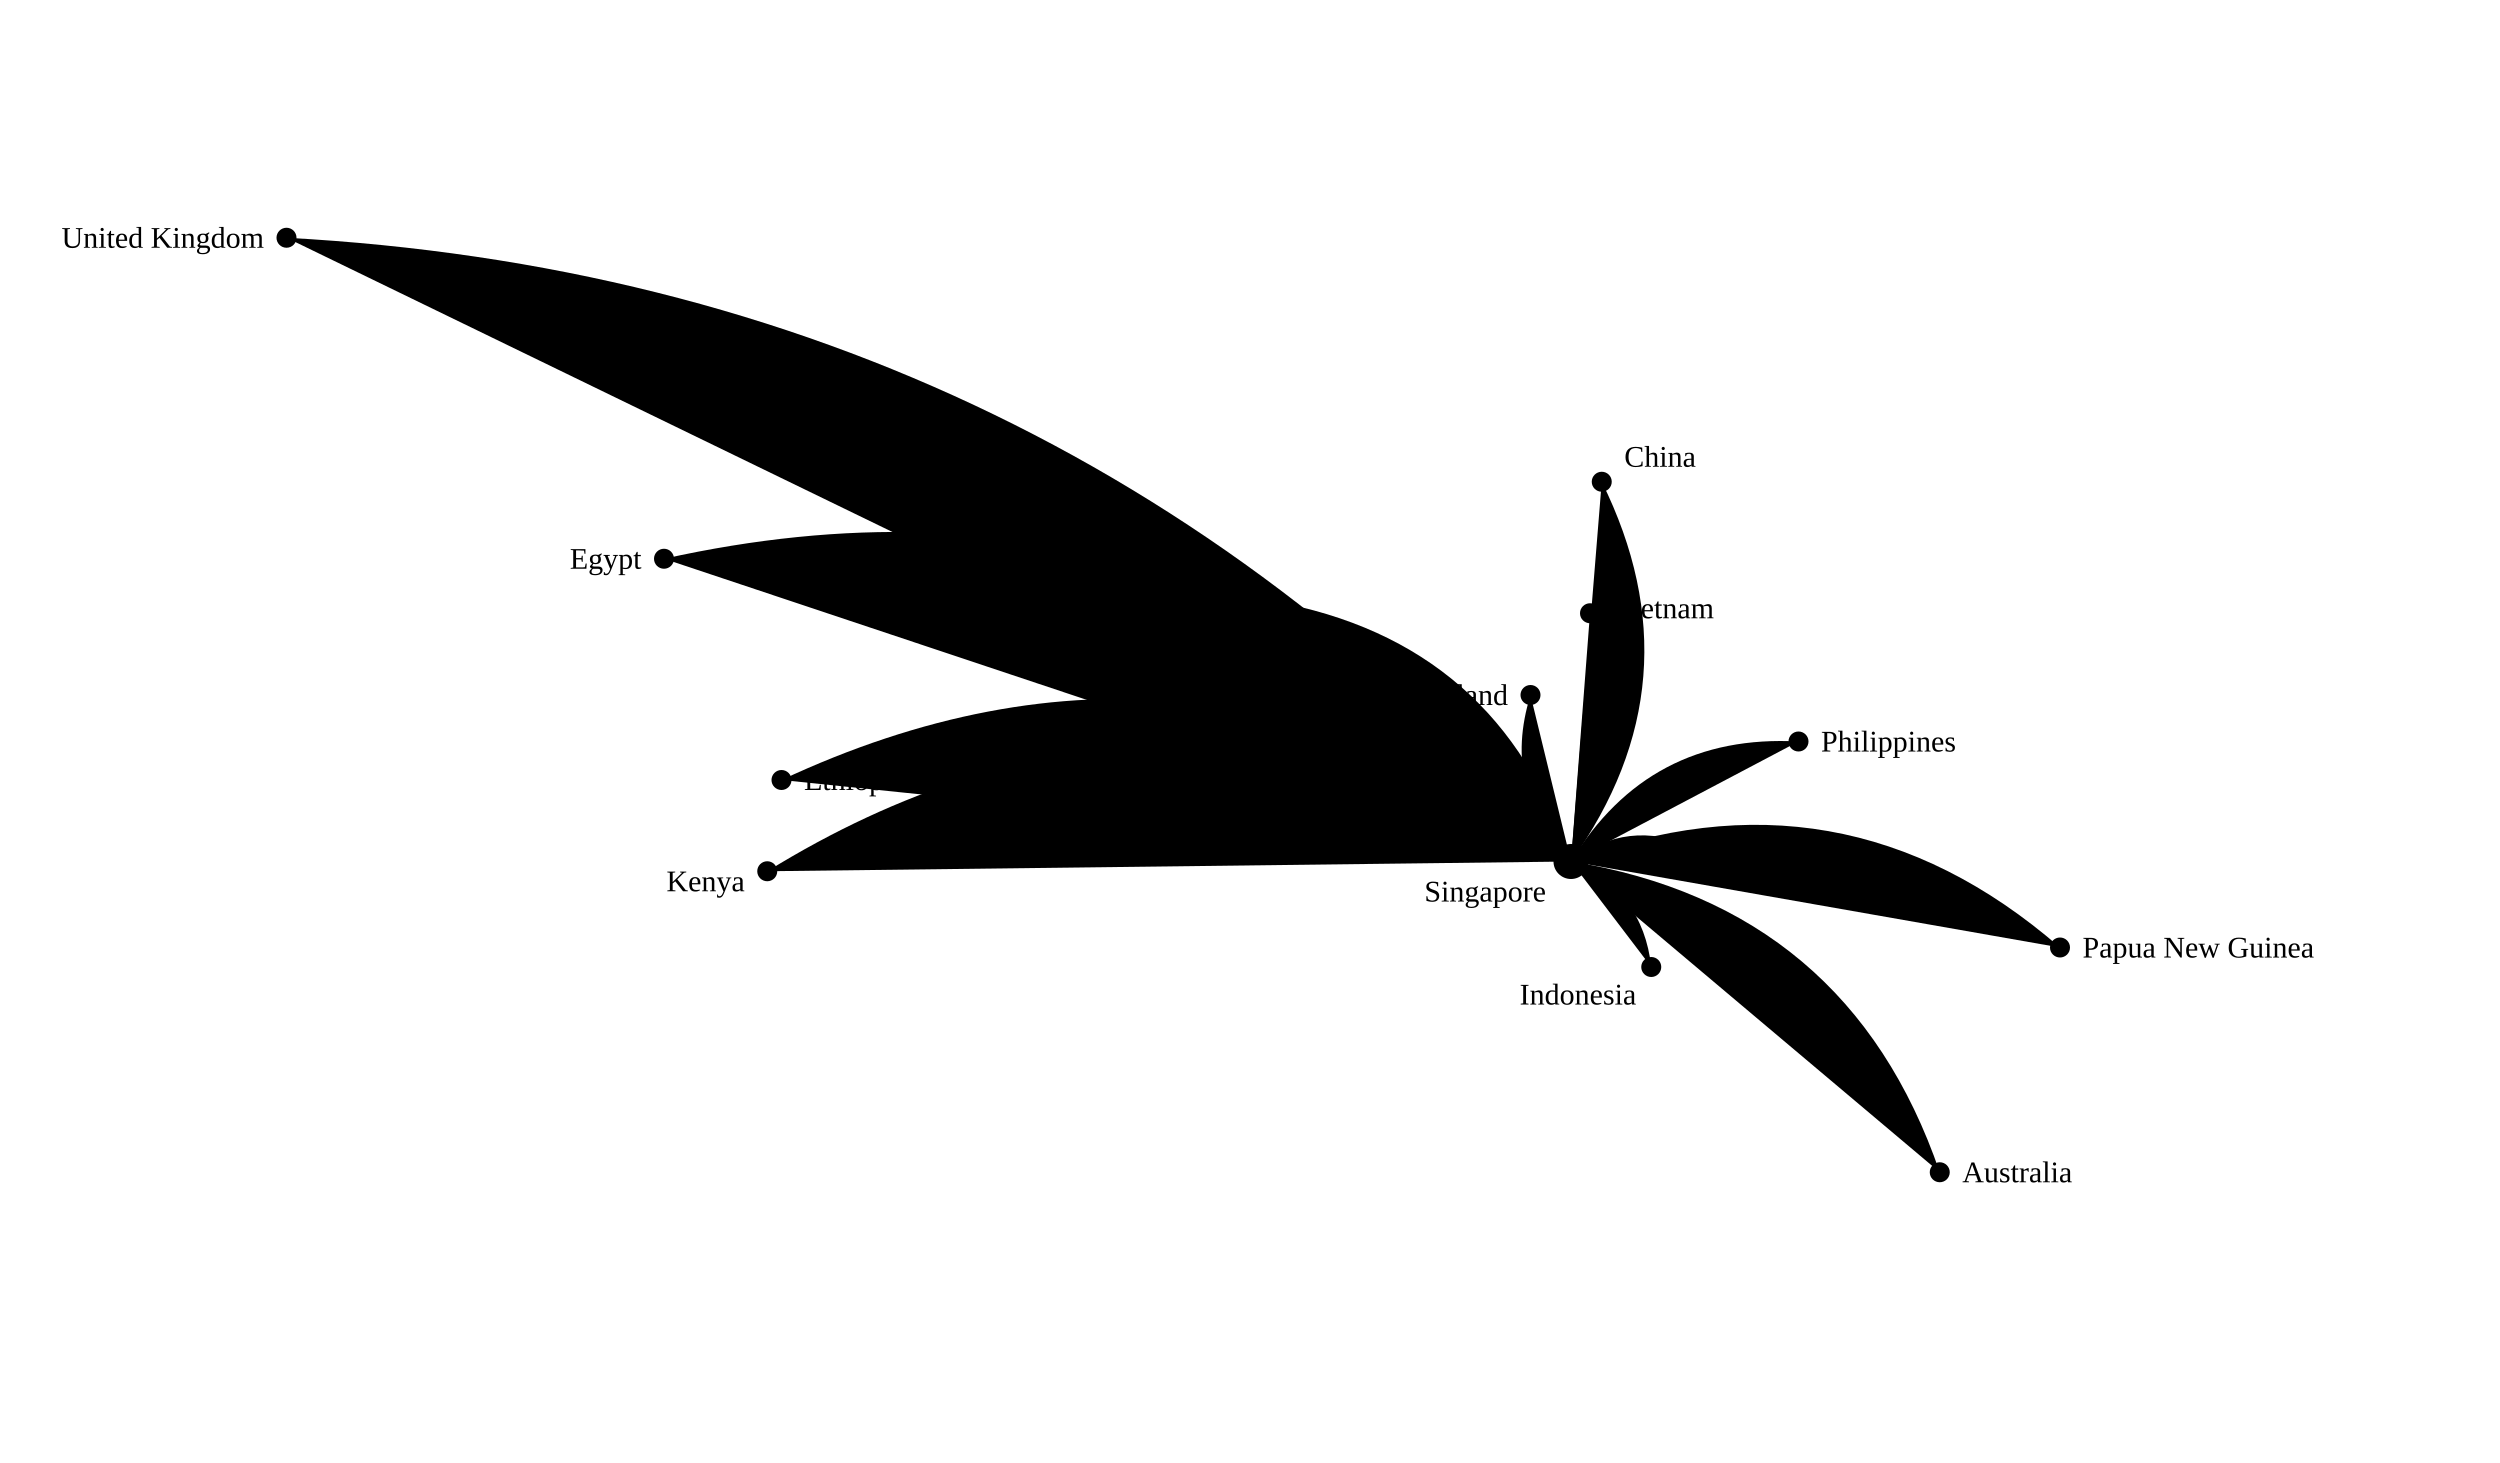
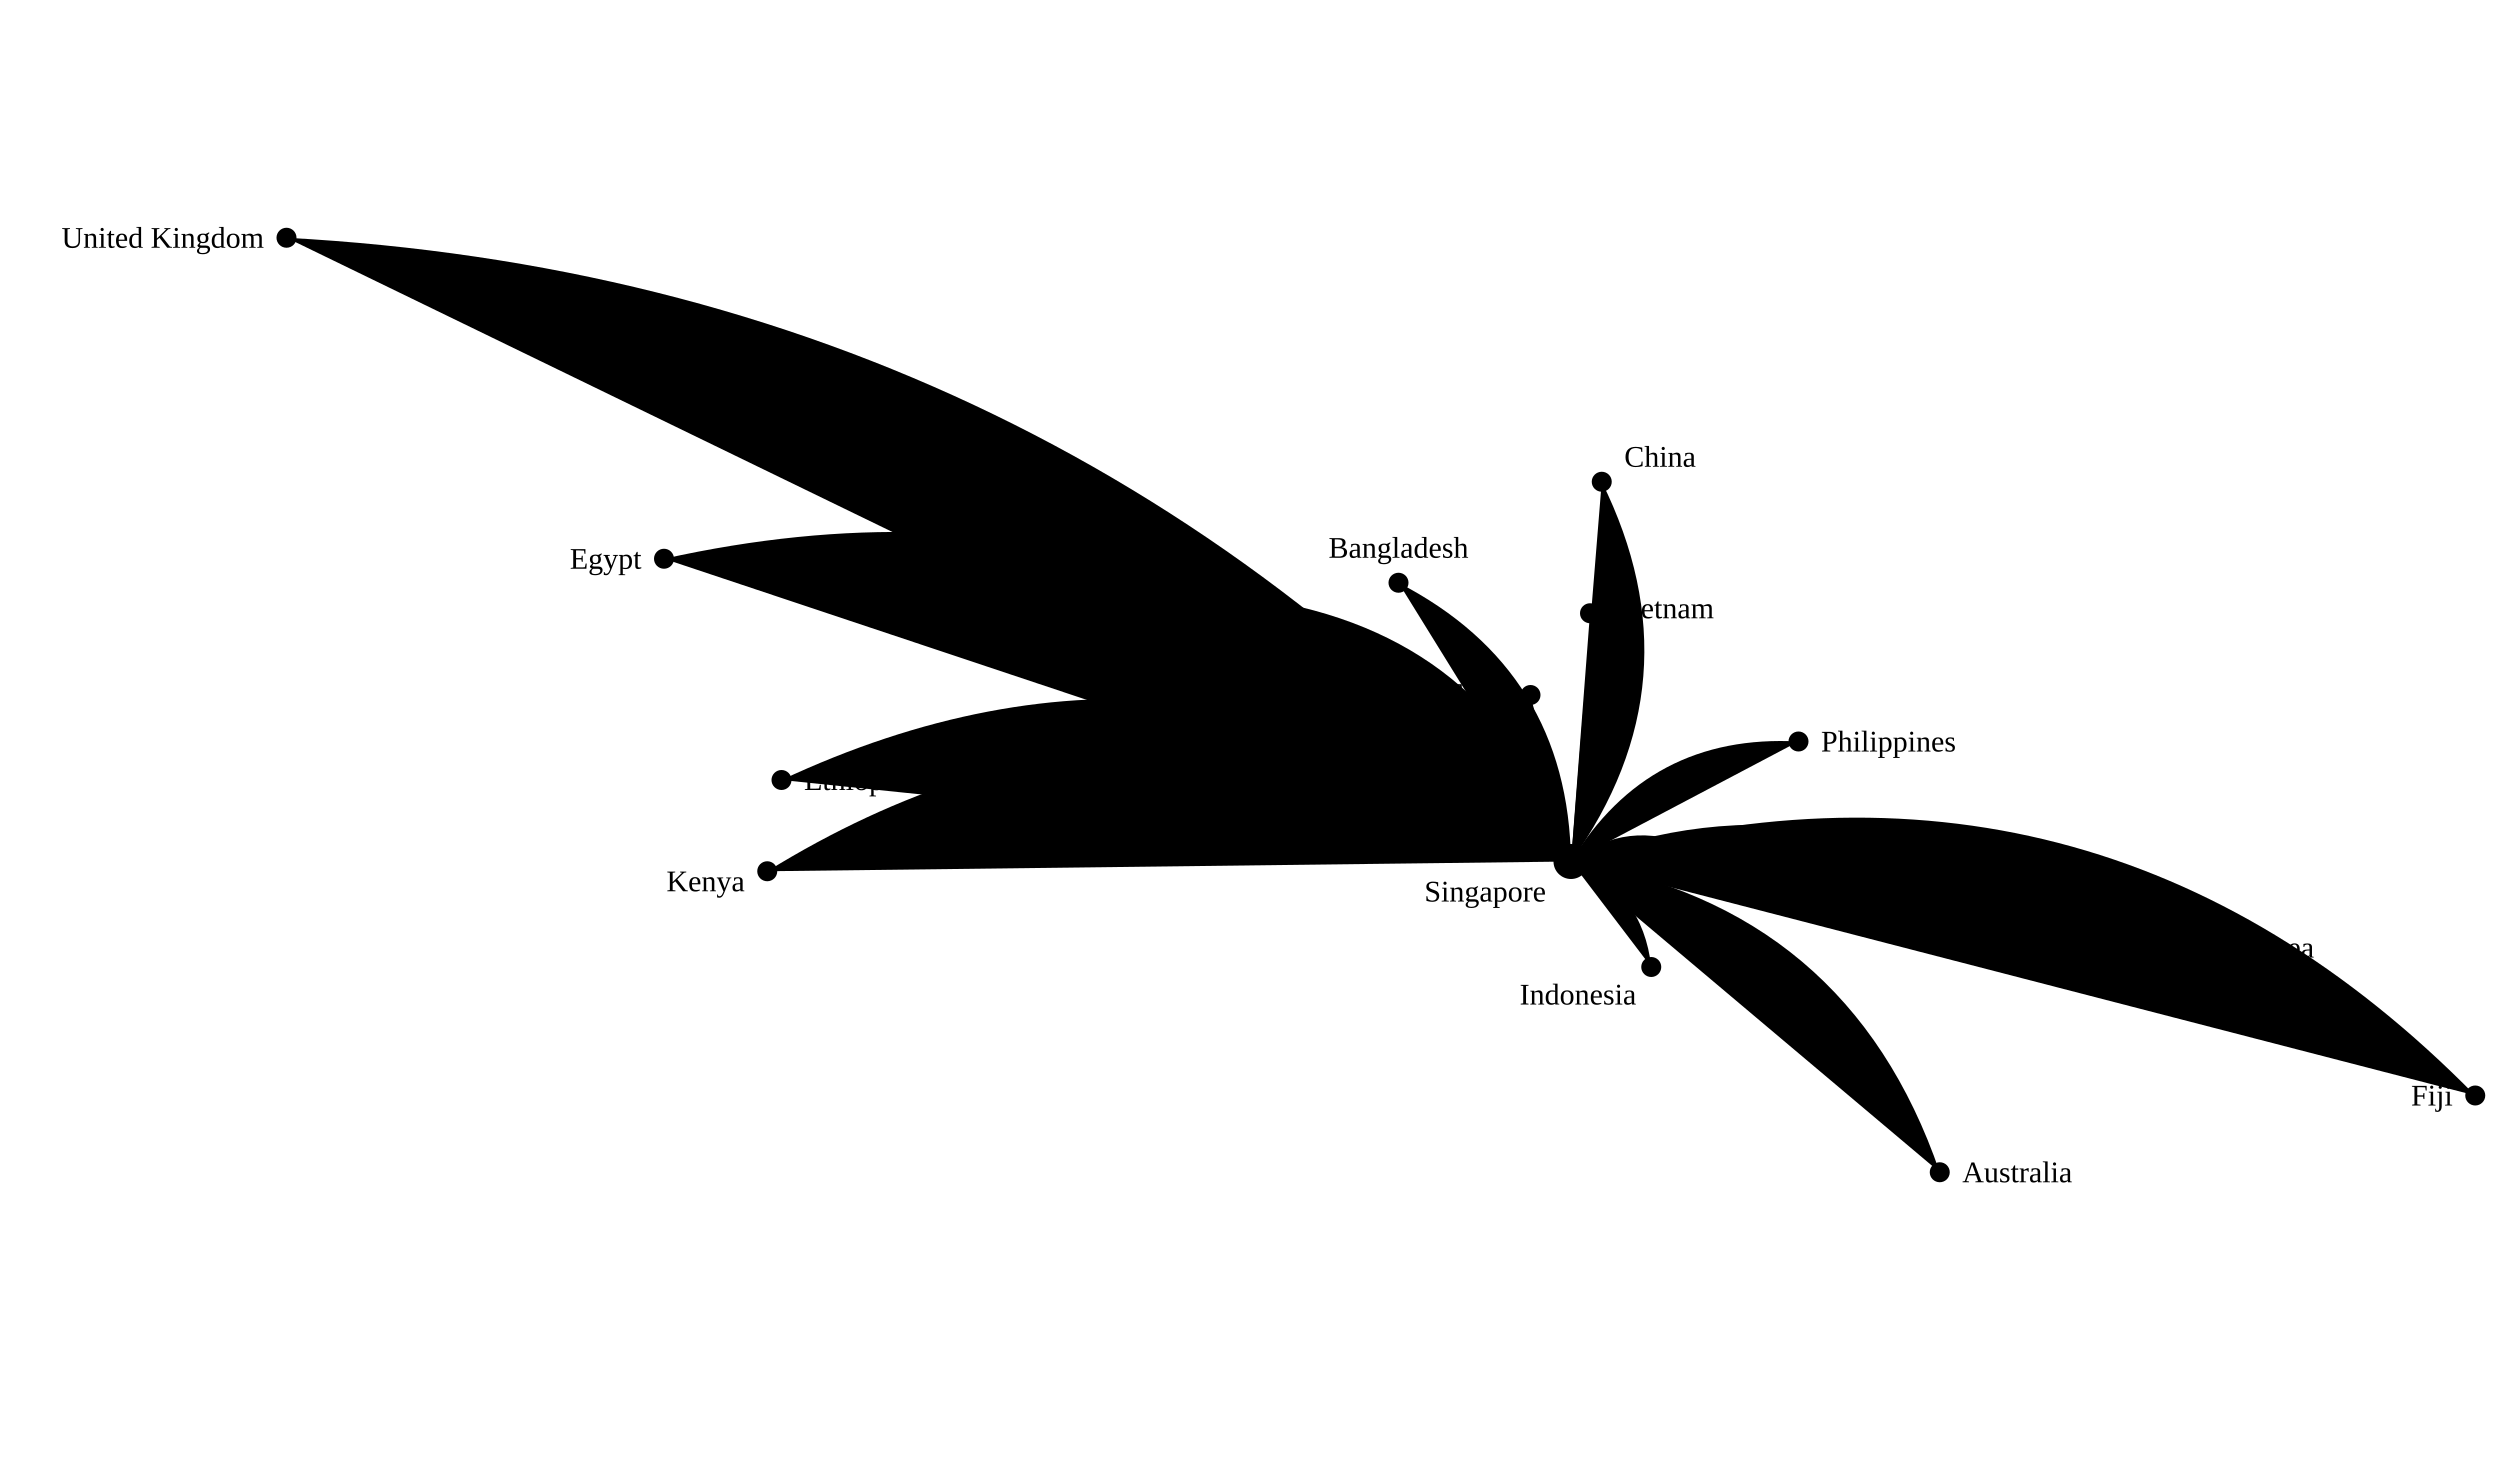
<svg xmlns="http://www.w3.org/2000/svg" viewBox="0 0 1000 585" class="map-overlay" role="img" aria-labelledby="map-title">
  <g class="map-arcs">
    <path class="map-arc" data-market="united-kingdom" pathLength="1" style="--k:0" d="M628.4 344.6Q423.9 111.9 114.6 95.1" />
    <path class="map-arc" data-market="egypt" pathLength="1" style="--k:1" d="M628.4 344.6Q483.3 175.2 265.6 223.5" />
    <path class="map-arc" data-market="saudi-arabia" pathLength="1" style="--k:2" d="M628.4 344.6Q517.1 203.3 340 235.1" />
-     <path class="map-arc" data-market="ethiopia" pathLength="1" style="--k:3" d="M628.4 344.6Q480.3 233.6 312.6 312" />
-     <path class="map-arc" data-market="kenya" pathLength="1" style="--k:4" d="M628.4 344.6Q466.5 250.1 306.9 348.5" />
-     <path class="map-arc" data-market="india" pathLength="1" style="--k:5" d="M628.4 344.6Q600 256.8 509.1 240.5" />
-     <path class="map-arc" data-market="china" pathLength="1" style="--k:6" d="M628.4 344.6Q680.1 272.3 640.7 192.7" />
-     <path class="map-arc" data-market="thailand" pathLength="1" style="--k:7" d="M628.4 344.6Q600.3 316.2 612.2 278" />
-     <path class="map-arc" data-market="vietnam" pathLength="1" style="--k:8" d="M628.4 344.6Q662 297.2 636 245.3" />
-     <path class="map-arc" data-market="philippines" pathLength="1" style="--k:9" d="M628.4 344.6Q659.5 293.3 719.4 296.6" />
-     <path class="map-arc" data-market="malaysia" pathLength="1" style="--k:10" d="M628.4 344.6Q651.1 327.1 677.3 338.9" />
-     <path class="map-arc" data-market="indonesia" pathLength="1" style="--k:11" d="M628.4 344.6Q657.1 356.1 660.5 386.8" />
-     <path class="map-arc" data-market="papua-new-guinea" pathLength="1" style="--k:12" d="M628.4 344.6Q736.5 303.1 824 379" />
-     <path class="map-arc" data-market="australia" pathLength="1" style="--k:13" d="M628.4 344.6Q739.4 362.5 775.9 468.9" />
+     <path class="map-arc" data-market="oman" pathLength="1" style="--k:3" d="M628.4 344.6Q545.4 225.9 401.7 243.3" />
+     <path class="map-arc" data-market="ethiopia" pathLength="1" style="--k:4" d="M628.4 344.6Q480.3 233.6 312.6 312" />
+     <path class="map-arc" data-market="kenya" pathLength="1" style="--k:5" d="M628.4 344.6Q466.5 250.1 306.9 348.5" />
+     <path class="map-arc" data-market="maldives" pathLength="1" style="--k:6" d="M628.4 344.6Q558.6 293.4 480.5 330.9" />
+     <path class="map-arc" data-market="india" pathLength="1" style="--k:7" d="M628.4 344.6Q600 256.8 509.1 240.5" />
+     <path class="map-arc" data-market="bangladesh" pathLength="1" style="--k:8" d="M628.4 344.6Q627.4 268.2 559.4 233.1" />
+     <path class="map-arc" data-market="china" pathLength="1" style="--k:9" d="M628.4 344.6Q680.1 272.3 640.7 192.7" />
+     <path class="map-arc" data-market="thailand" pathLength="1" style="--k:10" d="M628.4 344.6Q600.3 316.2 612.2 278" />
+     <path class="map-arc" data-market="vietnam" pathLength="1" style="--k:11" d="M628.4 344.6Q662 297.2 636 245.3" />
+     <path class="map-arc" data-market="philippines" pathLength="1" style="--k:12" d="M628.4 344.6Q659.5 293.3 719.4 296.6" />
+     <path class="map-arc" data-market="malaysia" pathLength="1" style="--k:13" d="M628.4 344.6Q651.1 327.1 677.3 338.9" />
+     <path class="map-arc" data-market="indonesia" pathLength="1" style="--k:14" d="M628.4 344.6Q657.1 356.1 660.5 386.8" />
+     <path class="map-arc" data-market="papua-new-guinea" pathLength="1" style="--k:15" d="M628.4 344.6Q736.5 303.1 824 379" />
+     <path class="map-arc" data-market="australia" pathLength="1" style="--k:16" d="M628.4 344.6Q739.4 362.5 775.9 468.9" />
+     <path class="map-arc" data-market="fiji" pathLength="1" style="--k:17" d="M628.4 344.6Q837.3 282.9 990.1 438.2" />
  </g>
  <g class="map-markets">
    <g class="map-market" data-market="united-kingdom" style="--k:0" transform="translate(114.6 95.1)">
      <circle class="map-ring" r="4" />
      <circle class="map-dot" r="3" />
      <text class="map-label" x="-9" y="4" text-anchor="end">United Kingdom</text>
    </g>
    <g class="map-market" data-market="egypt" style="--k:1" transform="translate(265.6 223.5)">
      <circle class="map-ring" r="4" />
      <circle class="map-dot" r="3" />
      <text class="map-label" x="-9" y="4" text-anchor="end">Egypt</text>
    </g>
    <g class="map-market" data-market="saudi-arabia" style="--k:2" transform="translate(340 235.1)">
      <circle class="map-ring" r="4" />
      <circle class="map-dot" r="3" />
      <text class="map-label" x="9" y="-6" text-anchor="start">Saudi Arabia</text>
    </g>
-     <g class="map-market" data-market="ethiopia" style="--k:3" transform="translate(312.6 312)">
+     <g class="map-market" data-market="oman" style="--k:3" transform="translate(401.7 243.3)">
+       <circle class="map-ring" r="4" />
+       <circle class="map-dot" r="3" />
+       <text class="map-label" x="9" y="12" text-anchor="start">Oman</text>
+     </g>
+     <g class="map-market" data-market="ethiopia" style="--k:4" transform="translate(312.6 312)">
      <circle class="map-ring" r="4" />
      <circle class="map-dot" r="3" />
      <text class="map-label" x="9" y="4" text-anchor="start">Ethiopia</text>
    </g>
-     <g class="map-market" data-market="kenya" style="--k:4" transform="translate(306.9 348.5)">
+     <g class="map-market" data-market="kenya" style="--k:5" transform="translate(306.9 348.5)">
      <circle class="map-ring" r="4" />
      <circle class="map-dot" r="3" />
      <text class="map-label" x="-9" y="8" text-anchor="end">Kenya</text>
    </g>
-     <g class="map-market" data-market="india" style="--k:5" transform="translate(509.1 240.5)">
+     <g class="map-market" data-market="maldives" style="--k:6" transform="translate(480.5 330.9)">
+       <circle class="map-ring" r="4" />
+       <circle class="map-dot" r="3" />
+       <text class="map-label" x="-9" y="4" text-anchor="end">Maldives</text>
+     </g>
+     <g class="map-market" data-market="india" style="--k:7" transform="translate(509.1 240.5)">
      <circle class="map-ring" r="4" />
      <circle class="map-dot" r="3" />
      <text class="map-label" x="-9" y="4" text-anchor="end">India</text>
    </g>
-     <g class="map-market" data-market="china" style="--k:6" transform="translate(640.7 192.7)">
+     <g class="map-market" data-market="bangladesh" style="--k:8" transform="translate(559.4 233.1)">
+       <circle class="map-ring" r="4" />
+       <circle class="map-dot" r="3" />
+       <text class="map-label" x="0" y="-10" text-anchor="middle">Bangladesh</text>
+     </g>
+     <g class="map-market" data-market="china" style="--k:9" transform="translate(640.7 192.7)">
      <circle class="map-ring" r="4" />
      <circle class="map-dot" r="3" />
      <text class="map-label" x="9" y="-6" text-anchor="start">China</text>
    </g>
-     <g class="map-market" data-market="thailand" style="--k:7" transform="translate(612.2 278)">
+     <g class="map-market" data-market="thailand" style="--k:10" transform="translate(612.2 278)">
      <circle class="map-ring" r="4" />
      <circle class="map-dot" r="3" />
      <text class="map-label" x="-9" y="4" text-anchor="end">Thailand</text>
    </g>
-     <g class="map-market" data-market="vietnam" style="--k:8" transform="translate(636 245.3)">
+     <g class="map-market" data-market="vietnam" style="--k:11" transform="translate(636 245.3)">
      <circle class="map-ring" r="4" />
      <circle class="map-dot" r="3" />
      <text class="map-label" x="9" y="2" text-anchor="start">Vietnam</text>
    </g>
-     <g class="map-market" data-market="philippines" style="--k:9" transform="translate(719.4 296.6)">
+     <g class="map-market" data-market="philippines" style="--k:12" transform="translate(719.4 296.6)">
      <circle class="map-ring" r="4" />
      <circle class="map-dot" r="3" />
      <text class="map-label" x="9" y="4" text-anchor="start">Philippines</text>
    </g>
-     <g class="map-market" data-market="malaysia" style="--k:10" transform="translate(677.3 338.9)">
+     <g class="map-market" data-market="malaysia" style="--k:13" transform="translate(677.3 338.9)">
      <circle class="map-ring" r="4" />
      <circle class="map-dot" r="3" />
      <text class="map-label" x="9" y="4" text-anchor="start">Malaysia</text>
    </g>
-     <g class="map-market" data-market="indonesia" style="--k:11" transform="translate(660.5 386.8)">
+     <g class="map-market" data-market="indonesia" style="--k:14" transform="translate(660.5 386.8)">
      <circle class="map-ring" r="4" />
      <circle class="map-dot" r="3" />
      <text class="map-label" x="-6" y="15" text-anchor="end">Indonesia</text>
    </g>
-     <g class="map-market" data-market="papua-new-guinea" style="--k:12" transform="translate(824 379)">
+     <g class="map-market" data-market="papua-new-guinea" style="--k:15" transform="translate(824 379)">
      <circle class="map-ring" r="4" />
      <circle class="map-dot" r="3" />
      <text class="map-label" x="9" y="4" text-anchor="start">Papua New Guinea</text>
    </g>
-     <g class="map-market" data-market="australia" style="--k:13" transform="translate(775.9 468.9)">
+     <g class="map-market" data-market="australia" style="--k:16" transform="translate(775.9 468.9)">
      <circle class="map-ring" r="4" />
      <circle class="map-dot" r="3" />
      <text class="map-label" x="9" y="4" text-anchor="start">Australia</text>
+     </g>
+     <g class="map-market" data-market="fiji" style="--k:17" transform="translate(990.1 438.2)">
+       <circle class="map-ring" r="4" />
+       <circle class="map-dot" r="3" />
+       <text class="map-label" x="-9" y="4" text-anchor="end">Fiji</text>
    </g>
  </g>
  <g class="map-hub" data-hub="singapore" style="--k:0" transform="translate(628.4 344.6)">
    <circle class="map-ring" r="7" />
    <circle class="map-dot" r="5" />
    <text class="map-label" x="-10" y="16" text-anchor="end">Singapore</text>
  </g>
</svg>
